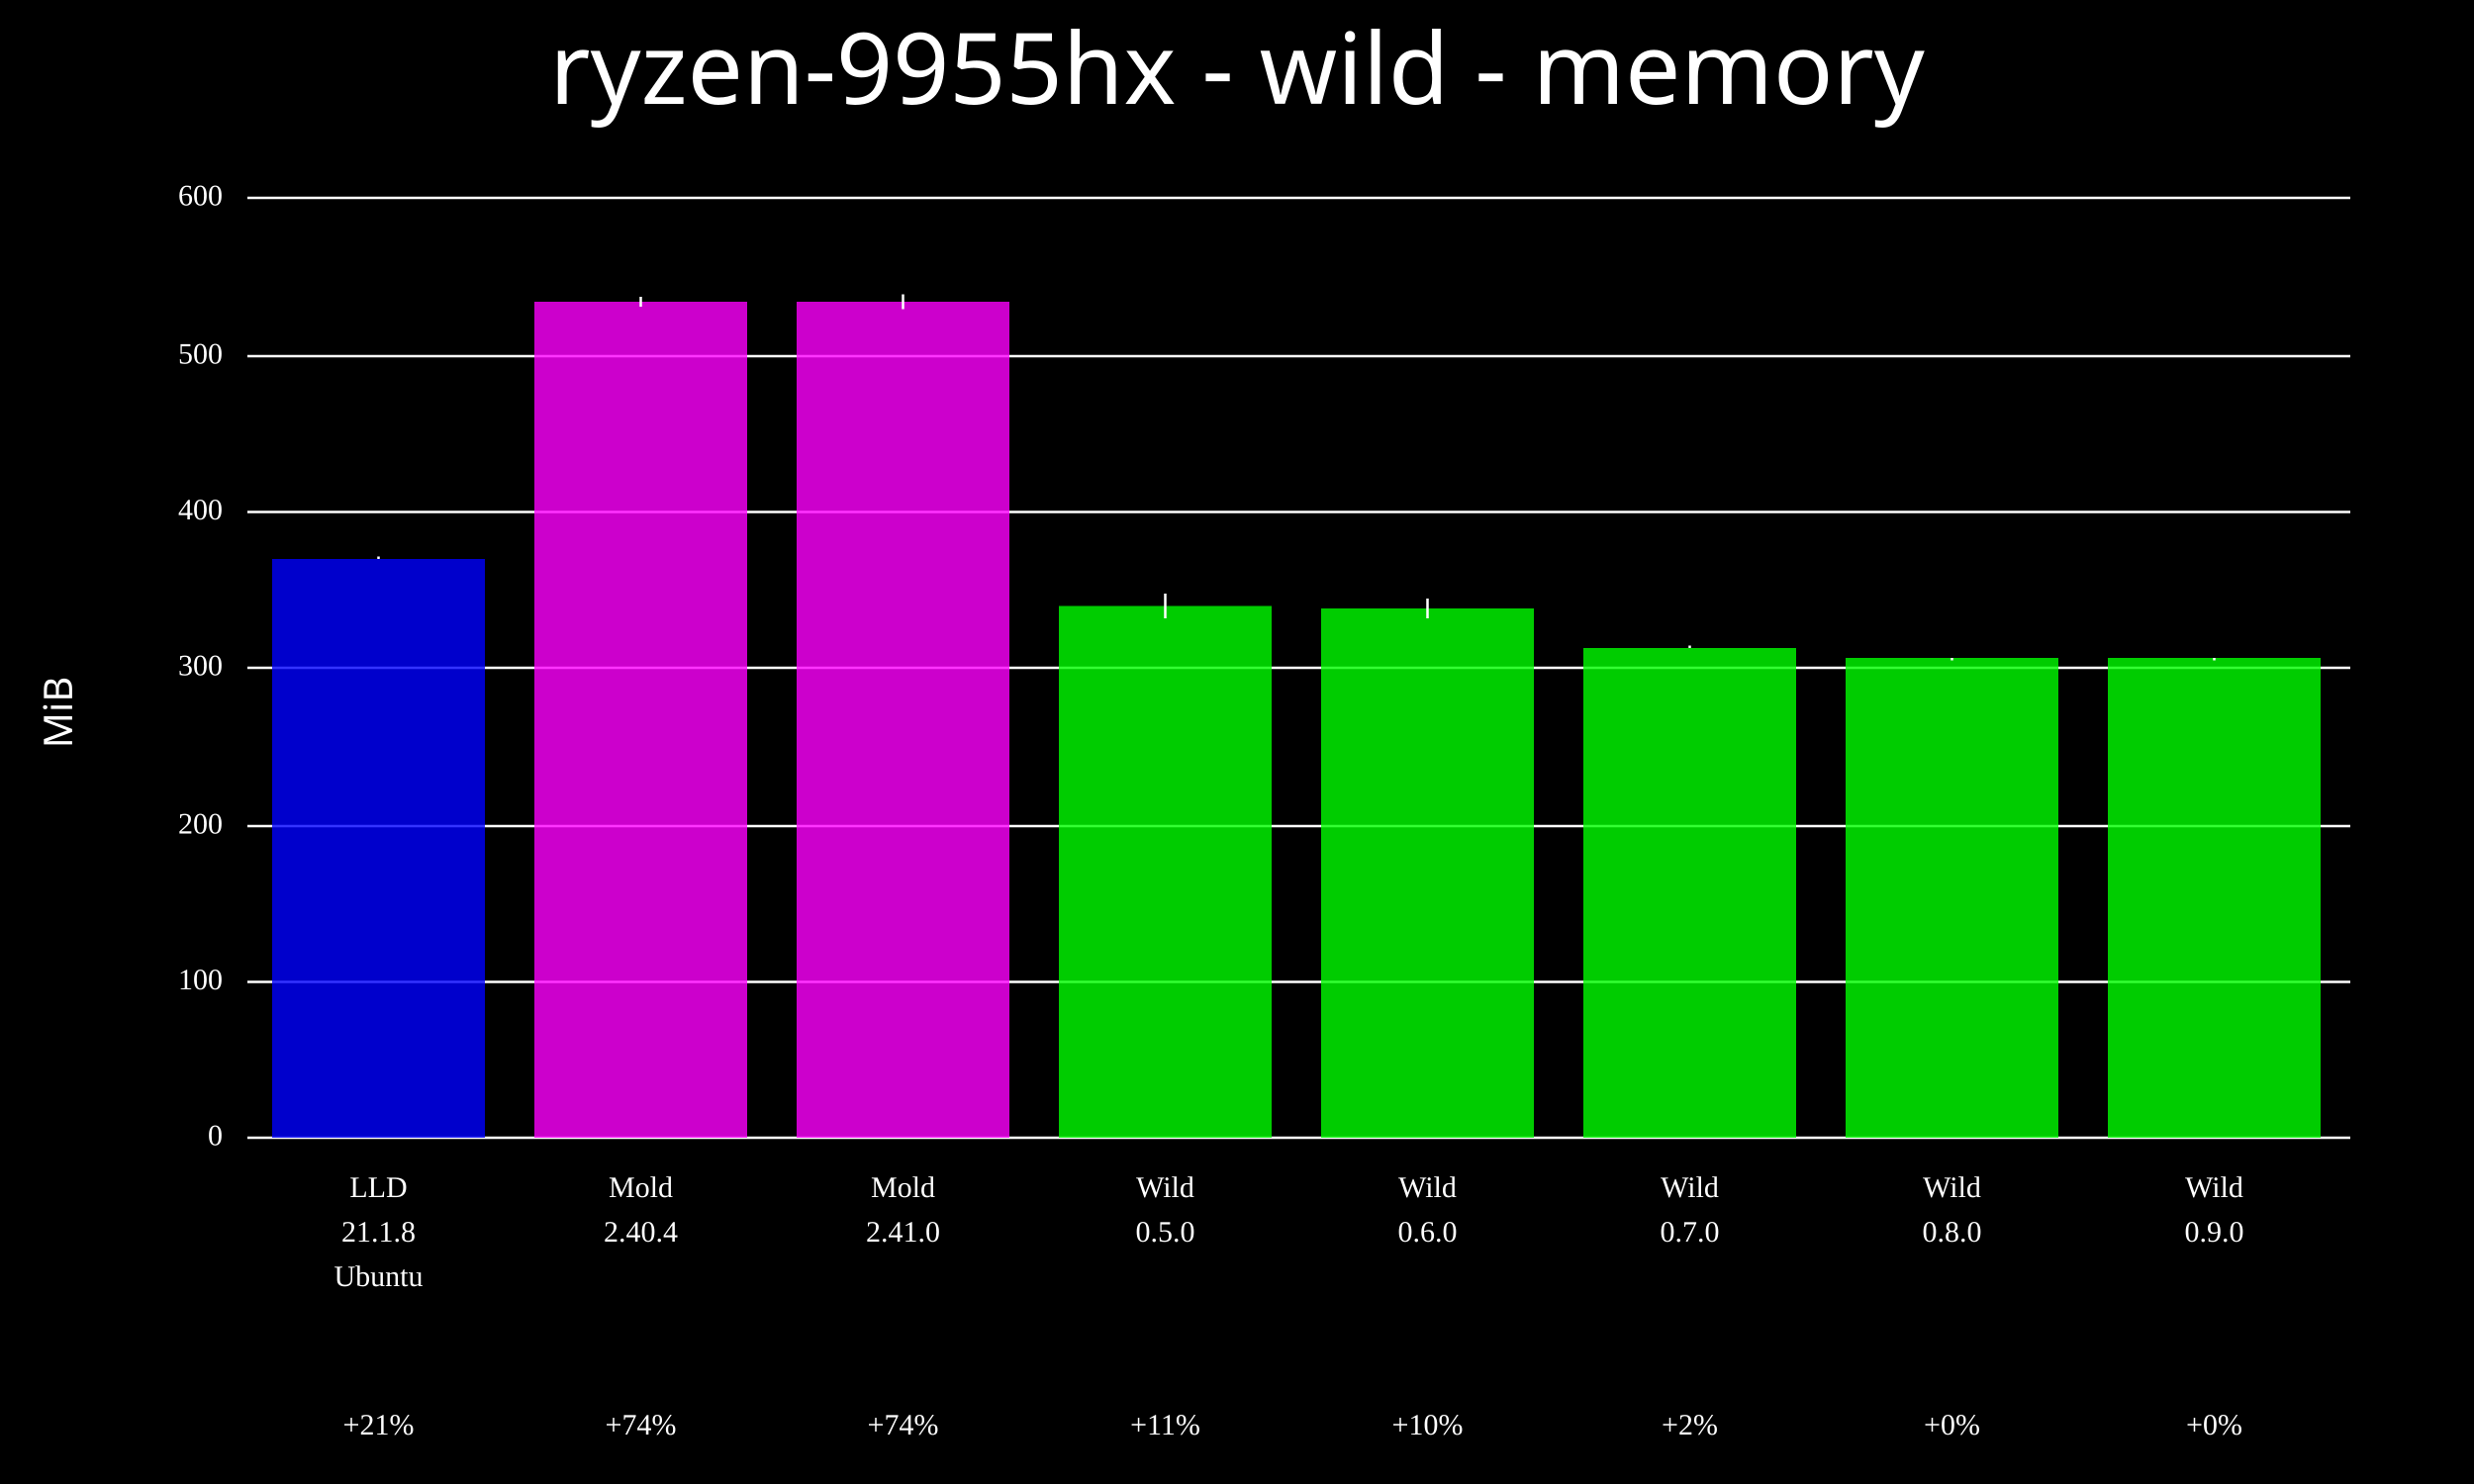
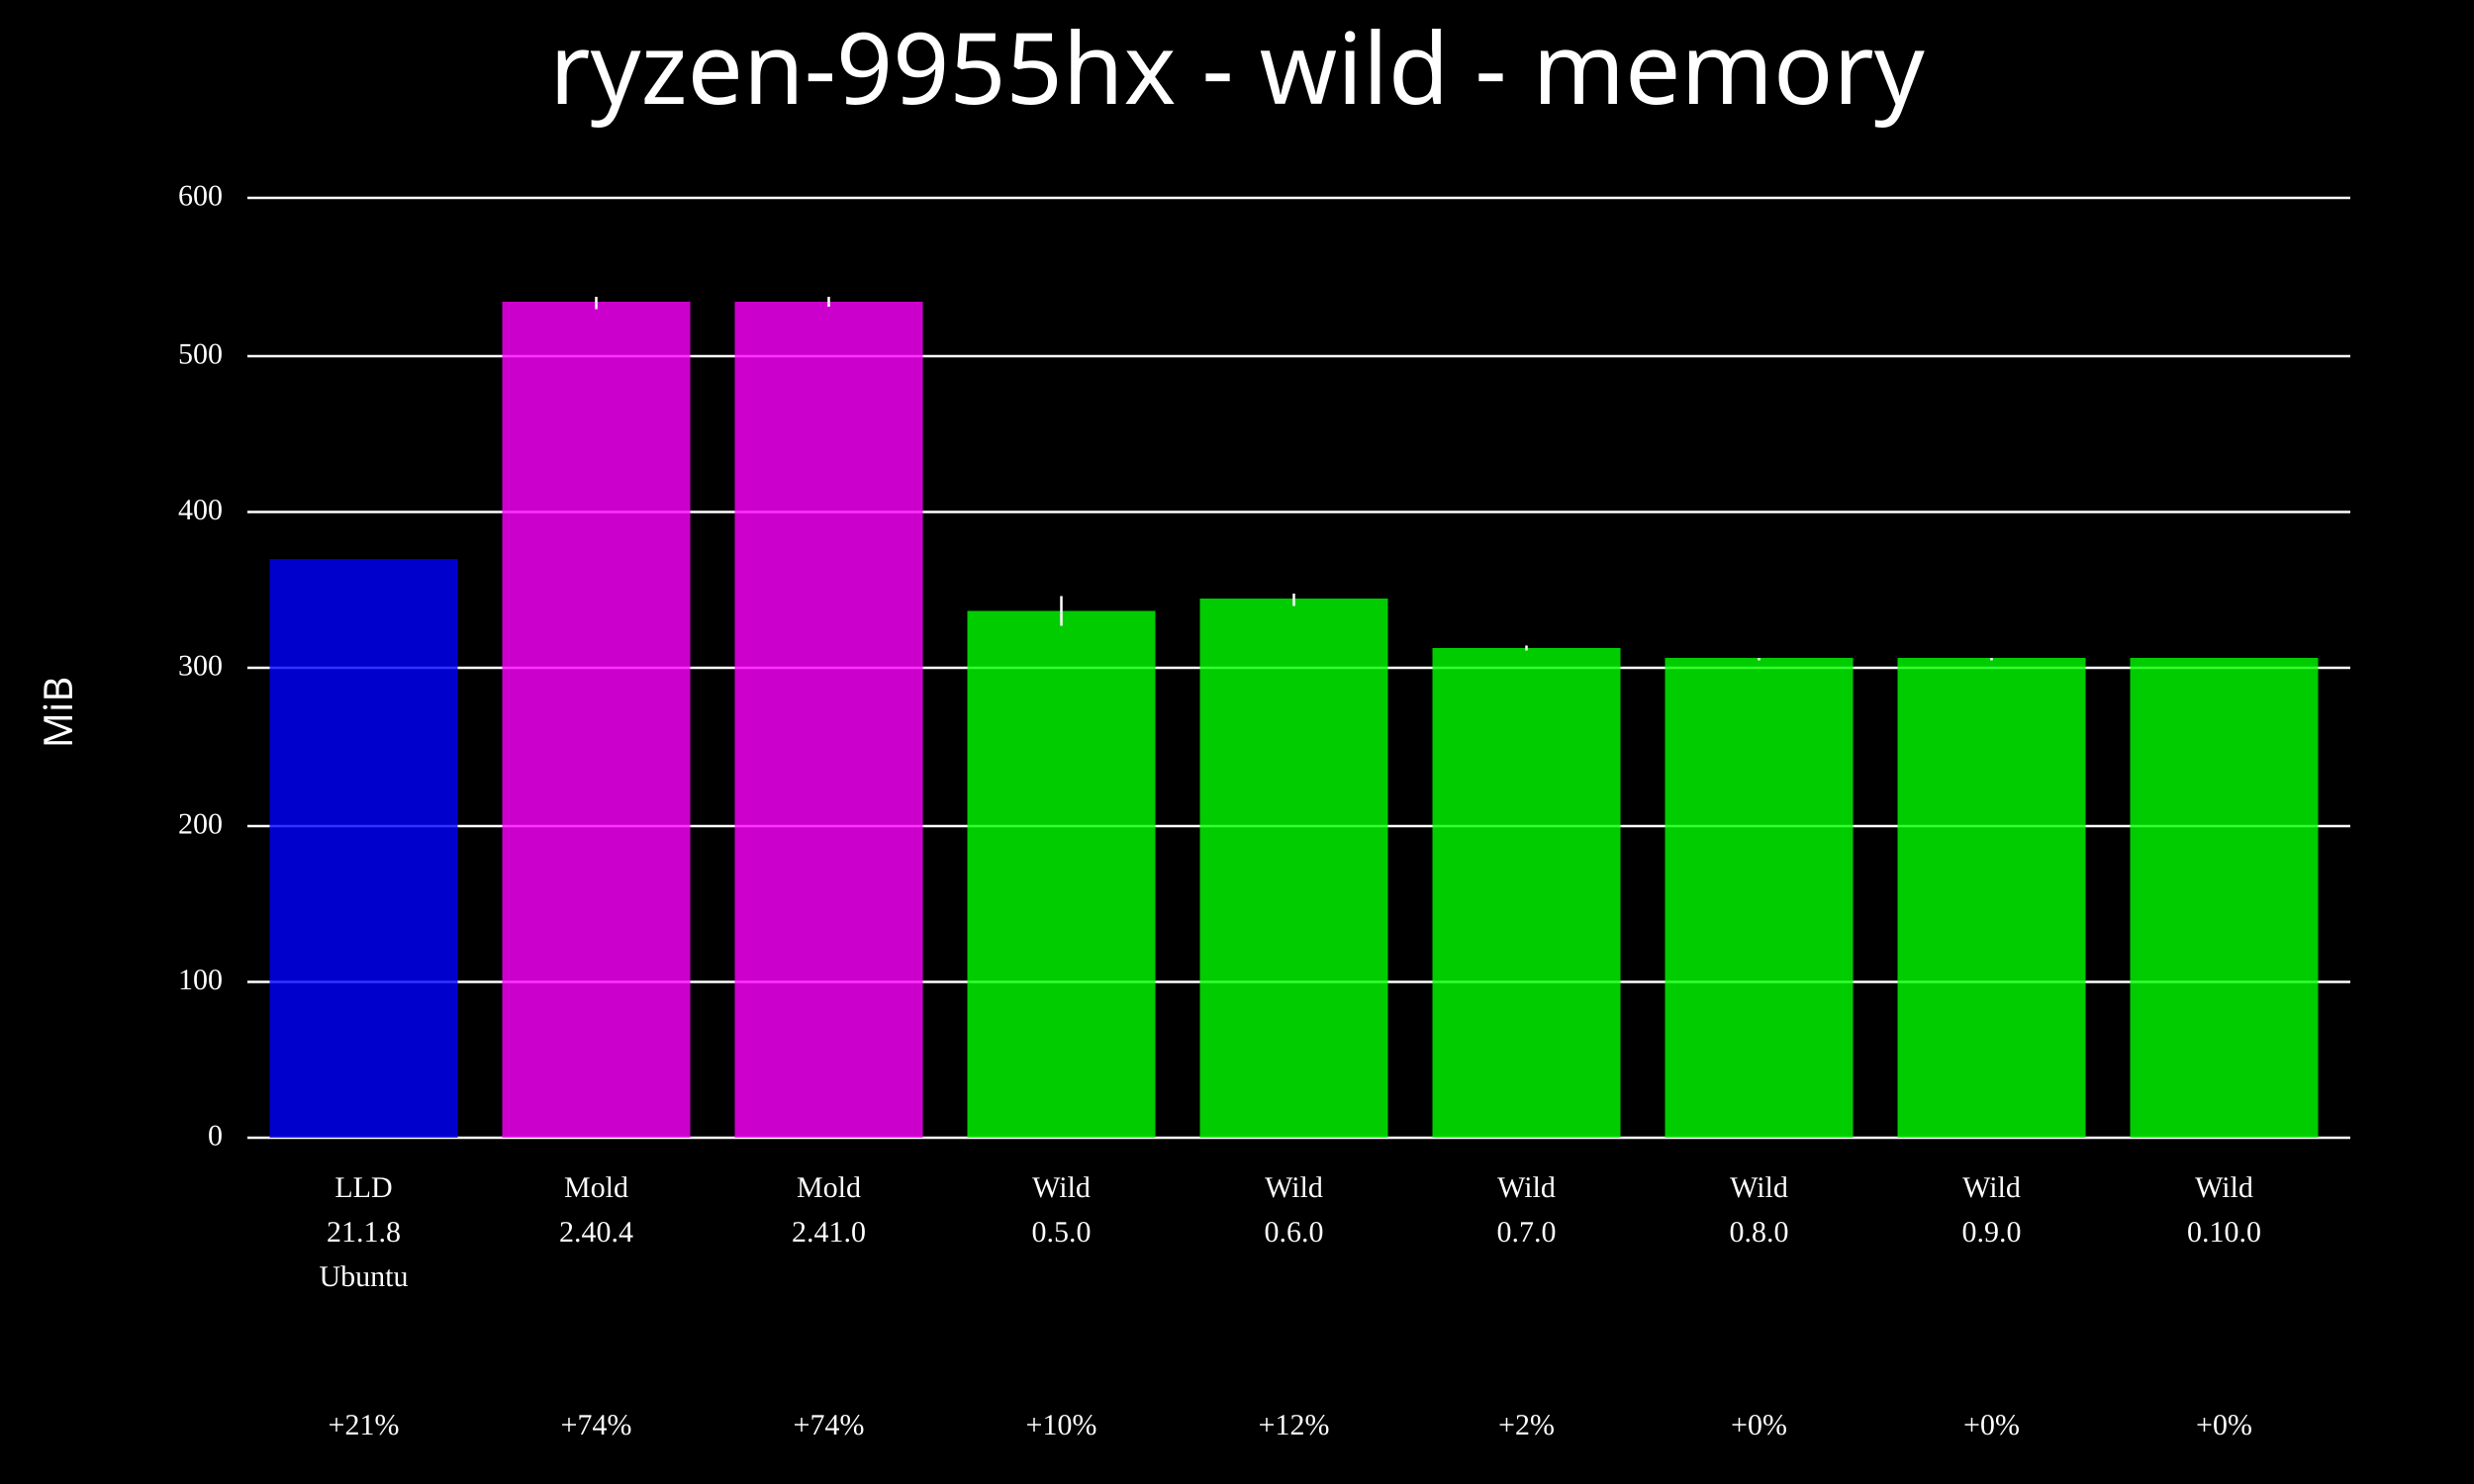
<svg xmlns="http://www.w3.org/2000/svg" width="1000" height="600" viewBox="0 0 1000 600">
  <rect x="0" y="0" width="1000" height="600" fill="#000000" />
  <text x="500" y="10" dy="0.8em" text-anchor="middle" font-family="sans-serif" font-size="40" fill="#FFFFFF">
ryzen-9955hx - wild - memory</text>
  <text x="5" y="300" dy="0.76em" text-anchor="middle" font-family="sans-serif" font-size="16" fill="#FFFFFF" transform="rotate(270, 5, 288)">MiB</text>
  <line x1="100" y1="460" x2="950" y2="460" stroke="#FFFFFF" />
  <text x="90" y="460" dy="0.5ex" text-anchor="end" fill="#FFFFFF">0</text>
  <line x1="100" y1="397" x2="950" y2="397" stroke="#FFFFFF" />
  <text x="90" y="397" dy="0.5ex" text-anchor="end" fill="#FFFFFF">100</text>
  <line x1="100" y1="334" x2="950" y2="334" stroke="#FFFFFF" />
  <text x="90" y="334" dy="0.5ex" text-anchor="end" fill="#FFFFFF">200</text>
  <line x1="100" y1="270" x2="950" y2="270" stroke="#FFFFFF" />
  <text x="90" y="270" dy="0.5ex" text-anchor="end" fill="#FFFFFF">300</text>
  <line x1="100" y1="207" x2="950" y2="207" stroke="#FFFFFF" />
  <text x="90" y="207" dy="0.5ex" text-anchor="end" fill="#FFFFFF">400</text>
  <line x1="100" y1="144" x2="950" y2="144" stroke="#FFFFFF" />
  <text x="90" y="144" dy="0.5ex" text-anchor="end" fill="#FFFFFF">500</text>
  <line x1="100" y1="80" x2="950" y2="80" stroke="#FFFFFF" />
  <text x="90" y="80" dy="0.5ex" text-anchor="end" fill="#FFFFFF">600</text>
-   <rect fill="#0000FF" opacity="0.8" x="110" y="226" width="86" height="234" />
-   <line stroke="#FFFFFF" x1="153" y1="225" x2="153" y2="226" />
-   <text x="153" y="484" fill="#FFFFFF" text-anchor="middle">LLD</text>
-   <text x="153" y="502" fill="#FFFFFF" text-anchor="middle">21.1.8</text>
-   <text x="153" y="520" fill="#FFFFFF" text-anchor="middle">Ubuntu</text>
-   <text x="153" y="580" fill="#FFFFFF" text-anchor="middle">+21%</text>
-   <rect fill="#FF00FF" opacity="0.8" x="216" y="122" width="86" height="338" />
-   <line stroke="#FFFFFF" x1="259" y1="120" x2="259" y2="124" />
-   <text x="259" y="484" fill="#FFFFFF" text-anchor="middle">Mold</text>
-   <text x="259" y="502" fill="#FFFFFF" text-anchor="middle">2.40.4</text>
-   <text x="259" y="580" fill="#FFFFFF" text-anchor="middle">+74%</text>
-   <rect fill="#FF00FF" opacity="0.8" x="322" y="122" width="86" height="338" />
-   <line stroke="#FFFFFF" x1="365" y1="119" x2="365" y2="125" />
-   <text x="365" y="484" fill="#FFFFFF" text-anchor="middle">Mold</text>
-   <text x="365" y="502" fill="#FFFFFF" text-anchor="middle">2.41.0</text>
-   <text x="365" y="580" fill="#FFFFFF" text-anchor="middle">+74%</text>
-   <rect fill="#00FF00" opacity="0.8" x="428" y="245" width="86" height="215" />
-   <line stroke="#FFFFFF" x1="471" y1="240" x2="471" y2="250" />
-   <text x="471" y="484" fill="#FFFFFF" text-anchor="middle">Wild</text>
-   <text x="471" y="502" fill="#FFFFFF" text-anchor="middle">0.5.0</text>
-   <text x="471" y="580" fill="#FFFFFF" text-anchor="middle">+11%</text>
-   <rect fill="#00FF00" opacity="0.8" x="534" y="246" width="86" height="214" />
-   <line stroke="#FFFFFF" x1="577" y1="242" x2="577" y2="250" />
-   <text x="577" y="484" fill="#FFFFFF" text-anchor="middle">Wild</text>
-   <text x="577" y="502" fill="#FFFFFF" text-anchor="middle">0.6.0</text>
-   <text x="577" y="580" fill="#FFFFFF" text-anchor="middle">+10%</text>
-   <rect fill="#00FF00" opacity="0.8" x="640" y="262" width="86" height="198" />
-   <line stroke="#FFFFFF" x1="683" y1="261" x2="683" y2="262" />
-   <text x="683" y="484" fill="#FFFFFF" text-anchor="middle">Wild</text>
-   <text x="683" y="502" fill="#FFFFFF" text-anchor="middle">0.7.0</text>
-   <text x="683" y="580" fill="#FFFFFF" text-anchor="middle">+2%</text>
-   <rect fill="#00FF00" opacity="0.8" x="746" y="266" width="86" height="194" />
-   <line stroke="#FFFFFF" x1="789" y1="266" x2="789" y2="267" />
-   <text x="789" y="484" fill="#FFFFFF" text-anchor="middle">Wild</text>
-   <text x="789" y="502" fill="#FFFFFF" text-anchor="middle">0.8.0</text>
-   <text x="789" y="580" fill="#FFFFFF" text-anchor="middle">+0%</text>
-   <rect fill="#00FF00" opacity="0.8" x="852" y="266" width="86" height="194" />
-   <line stroke="#FFFFFF" x1="895" y1="266" x2="895" y2="267" />
-   <text x="895" y="484" fill="#FFFFFF" text-anchor="middle">Wild</text>
-   <text x="895" y="502" fill="#FFFFFF" text-anchor="middle">0.9.0</text>
-   <text x="895" y="580" fill="#FFFFFF" text-anchor="middle">+0%</text>
+   <rect fill="#0000FF" opacity="0.8" x="109" y="226" width="76" height="234" />
+   <line stroke="#FFFFFF" x1="147" y1="226" x2="147" y2="226" />
+   <text x="147" y="484" fill="#FFFFFF" text-anchor="middle">LLD</text>
+   <text x="147" y="502" fill="#FFFFFF" text-anchor="middle">21.1.8</text>
+   <text x="147" y="520" fill="#FFFFFF" text-anchor="middle">Ubuntu</text>
+   <text x="147" y="580" fill="#FFFFFF" text-anchor="middle">+21%</text>
+   <rect fill="#FF00FF" opacity="0.8" x="203" y="122" width="76" height="338" />
+   <line stroke="#FFFFFF" x1="241" y1="120" x2="241" y2="125" />
+   <text x="241" y="484" fill="#FFFFFF" text-anchor="middle">Mold</text>
+   <text x="241" y="502" fill="#FFFFFF" text-anchor="middle">2.40.4</text>
+   <text x="241" y="580" fill="#FFFFFF" text-anchor="middle">+74%</text>
+   <rect fill="#FF00FF" opacity="0.8" x="297" y="122" width="76" height="338" />
+   <line stroke="#FFFFFF" x1="335" y1="120" x2="335" y2="124" />
+   <text x="335" y="484" fill="#FFFFFF" text-anchor="middle">Mold</text>
+   <text x="335" y="502" fill="#FFFFFF" text-anchor="middle">2.41.0</text>
+   <text x="335" y="580" fill="#FFFFFF" text-anchor="middle">+74%</text>
+   <rect fill="#00FF00" opacity="0.8" x="391" y="247" width="76" height="213" />
+   <line stroke="#FFFFFF" x1="429" y1="241" x2="429" y2="253" />
+   <text x="429" y="484" fill="#FFFFFF" text-anchor="middle">Wild</text>
+   <text x="429" y="502" fill="#FFFFFF" text-anchor="middle">0.5.0</text>
+   <text x="429" y="580" fill="#FFFFFF" text-anchor="middle">+10%</text>
+   <rect fill="#00FF00" opacity="0.8" x="485" y="242" width="76" height="218" />
+   <line stroke="#FFFFFF" x1="523" y1="240" x2="523" y2="245" />
+   <text x="523" y="484" fill="#FFFFFF" text-anchor="middle">Wild</text>
+   <text x="523" y="502" fill="#FFFFFF" text-anchor="middle">0.6.0</text>
+   <text x="523" y="580" fill="#FFFFFF" text-anchor="middle">+12%</text>
+   <rect fill="#00FF00" opacity="0.8" x="579" y="262" width="76" height="198" />
+   <line stroke="#FFFFFF" x1="617" y1="261" x2="617" y2="263" />
+   <text x="617" y="484" fill="#FFFFFF" text-anchor="middle">Wild</text>
+   <text x="617" y="502" fill="#FFFFFF" text-anchor="middle">0.7.0</text>
+   <text x="617" y="580" fill="#FFFFFF" text-anchor="middle">+2%</text>
+   <rect fill="#00FF00" opacity="0.8" x="673" y="266" width="76" height="194" />
+   <line stroke="#FFFFFF" x1="711" y1="266" x2="711" y2="267" />
+   <text x="711" y="484" fill="#FFFFFF" text-anchor="middle">Wild</text>
+   <text x="711" y="502" fill="#FFFFFF" text-anchor="middle">0.8.0</text>
+   <text x="711" y="580" fill="#FFFFFF" text-anchor="middle">+0%</text>
+   <rect fill="#00FF00" opacity="0.8" x="767" y="266" width="76" height="194" />
+   <line stroke="#FFFFFF" x1="805" y1="266" x2="805" y2="267" />
+   <text x="805" y="484" fill="#FFFFFF" text-anchor="middle">Wild</text>
+   <text x="805" y="502" fill="#FFFFFF" text-anchor="middle">0.9.0</text>
+   <text x="805" y="580" fill="#FFFFFF" text-anchor="middle">+0%</text>
+   <rect fill="#00FF00" opacity="0.8" x="861" y="266" width="76" height="194" />
+   <line stroke="#FFFFFF" x1="899" y1="266" x2="899" y2="266" />
+   <text x="899" y="484" fill="#FFFFFF" text-anchor="middle">Wild</text>
+   <text x="899" y="502" fill="#FFFFFF" text-anchor="middle">0.10.0</text>
+   <text x="899" y="580" fill="#FFFFFF" text-anchor="middle">+0%</text>
</svg>
